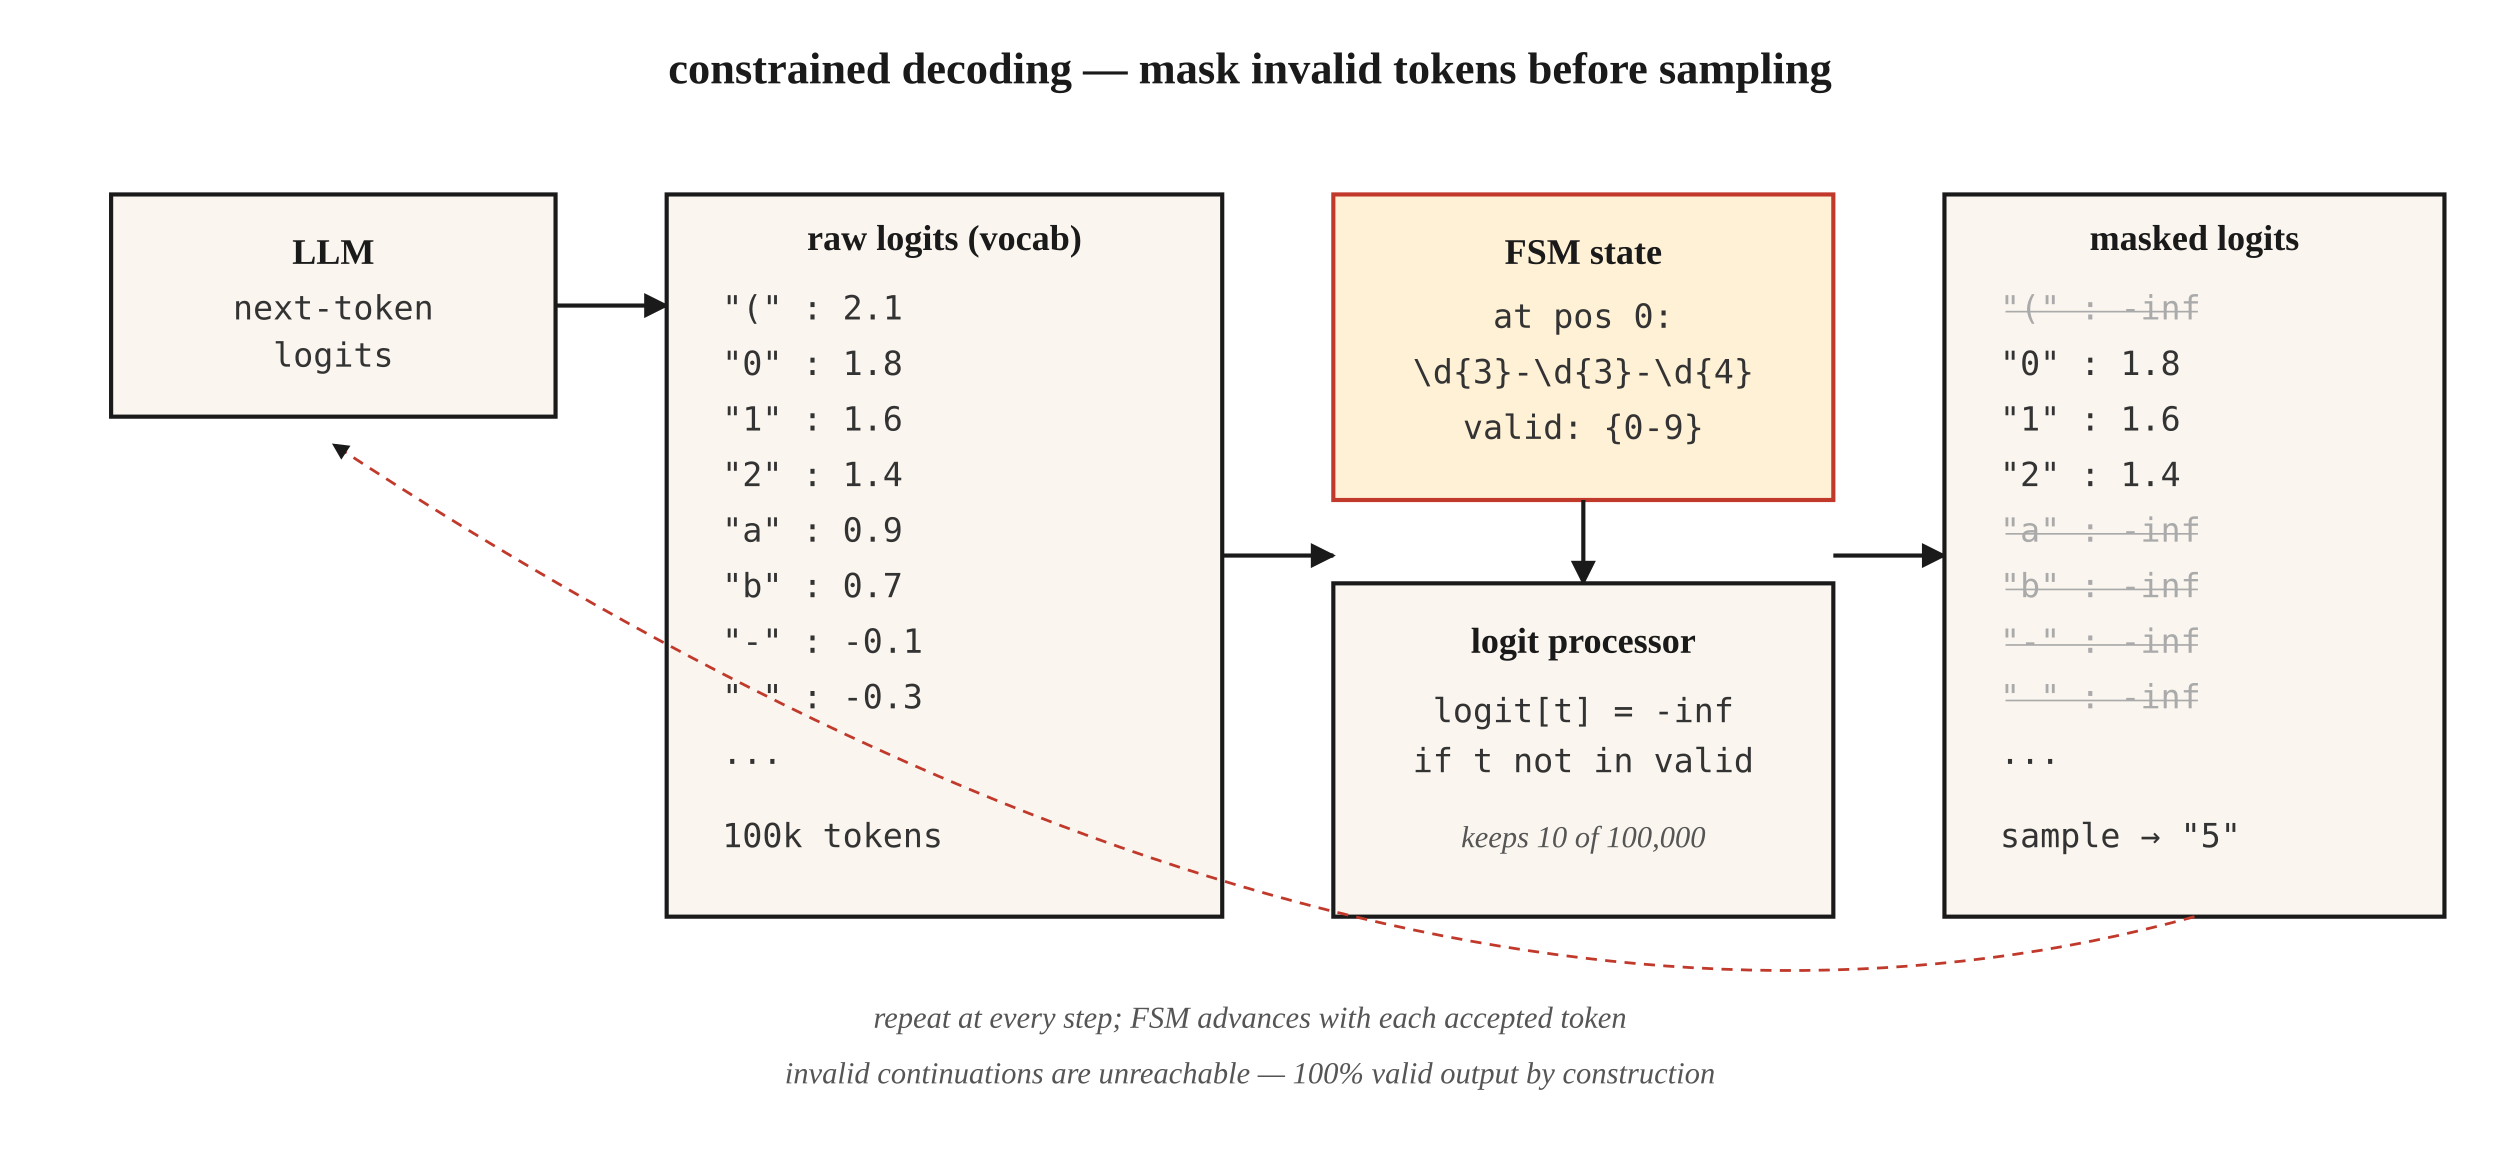
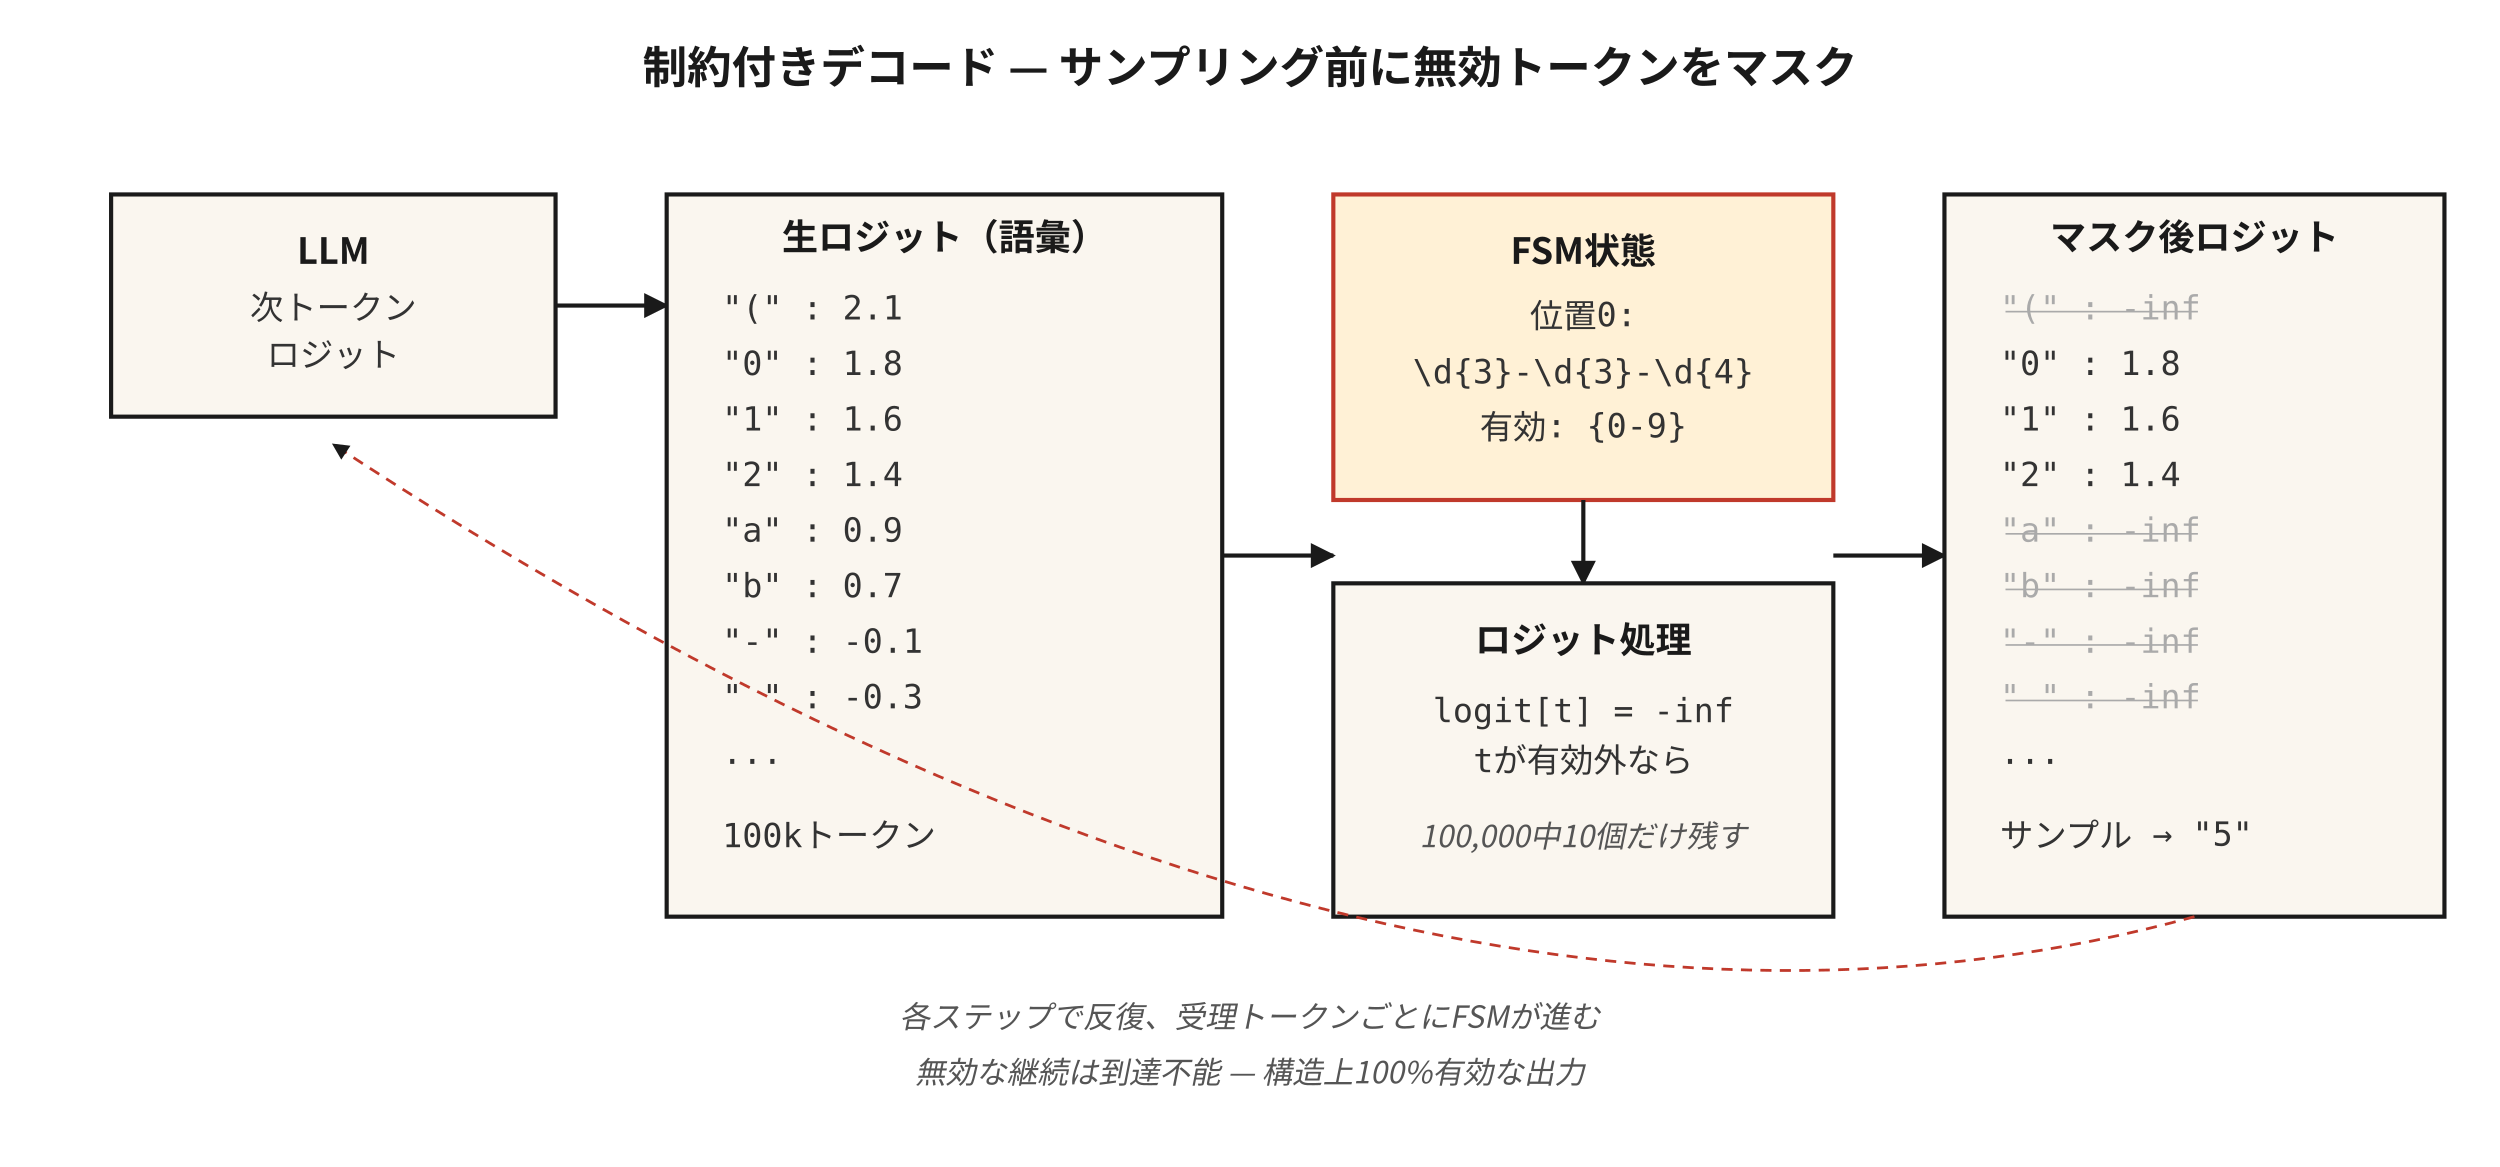
- <svg xmlns="http://www.w3.org/2000/svg" viewBox="0 0 900 420" font-family="Georgia, 'Times New Roman', serif">
+ <svg xmlns="http://www.w3.org/2000/svg" viewBox="0 0 900 420" font-family="'Hiragino Sans', 'Yu Gothic', 'Noto Sans CJK JP', sans-serif">
  <defs>
    <marker id="arrow" viewBox="0 0 10 10" refX="9" refY="5" markerWidth="6" markerHeight="6" orient="auto">
      <path d="M0,0 L10,5 L0,10 z" fill="#1a1a1a" />
    </marker>
    <style>
      .box { fill: #faf6ef; stroke: #1a1a1a; stroke-width: 1.5; }
      .hot { fill: #fff1d6; stroke: #c0392b; stroke-width: 1.5; }
      .kill { fill: #fce8e6; stroke: #c0392b; stroke-width: 1; stroke-dasharray: 3 2; }
      .label { font-size: 13px; font-weight: 600; fill: #1a1a1a; }
-       .content { font-size: 12px; fill: #333; font-family: 'Menlo', monospace; }
+       .content { font-size: 12px; fill: #333; font-family: 'Hiragino Sans', 'Yu Gothic', 'Menlo', monospace; }
      .caption { font-size: 11px; fill: #555; font-style: italic; }
      .title { font-size: 16px; font-weight: 700; fill: #1a1a1a; }
      .struck { text-decoration: line-through; fill: #aaa; }
    </style>
  </defs>
-   <text x="450" y="30" text-anchor="middle" class="title">constrained decoding — mask invalid tokens before sampling</text>
+   <text x="450" y="30" text-anchor="middle" class="title">制約付きデコード — サンプリング前に無効トークンをマスク</text>
  <rect x="40" y="70" width="160" height="80" class="box" />
  <text x="120" y="95" text-anchor="middle" class="label">LLM</text>
-   <text x="120" y="115" text-anchor="middle" class="content">next-token</text>
-   <text x="120" y="132" text-anchor="middle" class="content">logits</text>
+   <text x="120" y="115" text-anchor="middle" class="content">次トークン</text>
+   <text x="120" y="132" text-anchor="middle" class="content">ロジット</text>
  <line x1="200" y1="110" x2="240" y2="110" stroke="#1a1a1a" stroke-width="1.5" marker-end="url(#arrow)" />
  <rect x="240" y="70" width="200" height="260" class="box" />
-   <text x="340" y="90" text-anchor="middle" class="label">raw logits (vocab)</text>
+   <text x="340" y="90" text-anchor="middle" class="label">生ロジット（語彙）</text>
  <text x="260" y="115" class="content">"(" :  2.1</text>
  <text x="260" y="135" class="content">"0" :  1.8</text>
  <text x="260" y="155" class="content">"1" :  1.6</text>
  <text x="260" y="175" class="content">"2" :  1.4</text>
  <text x="260" y="195" class="content">"a" :  0.9</text>
  <text x="260" y="215" class="content">"b" :  0.7</text>
  <text x="260" y="235" class="content">"-" : -0.1</text>
  <text x="260" y="255" class="content">" " : -0.3</text>
  <text x="260" y="275" class="content">...</text>
-   <text x="260" y="305" class="content">100k tokens</text>
+   <text x="260" y="305" class="content">100kトークン</text>
  <line x1="440" y1="200" x2="480" y2="200" stroke="#1a1a1a" stroke-width="1.5" marker-end="url(#arrow)" />
  <rect x="480" y="70" width="180" height="110" class="hot" />
-   <text x="570" y="95" text-anchor="middle" class="label">FSM state</text>
-   <text x="570" y="118" text-anchor="middle" class="content">at pos 0:</text>
+   <text x="570" y="95" text-anchor="middle" class="label">FSM状態</text>
+   <text x="570" y="118" text-anchor="middle" class="content">位置0:</text>
  <text x="570" y="138" text-anchor="middle" class="content">\d{3}-\d{3}-\d{4}</text>
-   <text x="570" y="158" text-anchor="middle" class="content">valid: {0-9}</text>
+   <text x="570" y="158" text-anchor="middle" class="content">有効: {0-9}</text>
  <line x1="570" y1="180" x2="570" y2="210" stroke="#1a1a1a" stroke-width="1.5" marker-end="url(#arrow)" />
  <rect x="480" y="210" width="180" height="120" class="box" />
-   <text x="570" y="235" text-anchor="middle" class="label">logit processor</text>
+   <text x="570" y="235" text-anchor="middle" class="label">ロジット処理</text>
  <text x="570" y="260" text-anchor="middle" class="content">logit[t] = -inf</text>
-   <text x="570" y="278" text-anchor="middle" class="content">if t not in valid</text>
-   <text x="570" y="305" text-anchor="middle" class="caption">keeps 10 of 100,000</text>
+   <text x="570" y="278" text-anchor="middle" class="content">tが有効外なら</text>
+   <text x="570" y="305" text-anchor="middle" class="caption">100,000中10個だけ残す</text>
  <line x1="660" y1="200" x2="700" y2="200" stroke="#1a1a1a" stroke-width="1.5" marker-end="url(#arrow)" />
  <rect x="700" y="70" width="180" height="260" class="box" />
-   <text x="790" y="90" text-anchor="middle" class="label">masked logits</text>
+   <text x="790" y="90" text-anchor="middle" class="label">マスク後ロジット</text>
  <text x="720" y="115" class="content struck">"(" :  -inf</text>
  <text x="720" y="135" class="content">"0" :   1.8</text>
  <text x="720" y="155" class="content">"1" :   1.6</text>
  <text x="720" y="175" class="content">"2" :   1.4</text>
  <text x="720" y="195" class="content struck">"a" :  -inf</text>
  <text x="720" y="215" class="content struck">"b" :  -inf</text>
  <text x="720" y="235" class="content struck">"-" :  -inf</text>
  <text x="720" y="255" class="content struck">" " :  -inf</text>
  <text x="720" y="275" class="content">...</text>
-   <text x="720" y="305" class="content">sample → "5"</text>
-   <text x="450" y="370" text-anchor="middle" class="caption">repeat at every step; FSM advances with each accepted token</text>
-   <text x="450" y="390" text-anchor="middle" class="caption">invalid continuations are unreachable — 100% valid output by construction</text>
+   <text x="720" y="305" class="content">サンプル → "5"</text>
+   <text x="450" y="370" text-anchor="middle" class="caption">各ステップで反復、受理トークンごとにFSMが進む</text>
+   <text x="450" y="390" text-anchor="middle" class="caption">無効な継続は到達不能 — 構造上100%有効な出力</text>
  <path d="M 790 330 Q 500 410 120 160" fill="none" stroke="#c0392b" stroke-width="1" stroke-dasharray="4 3" marker-end="url(#arrow)" />
</svg>
